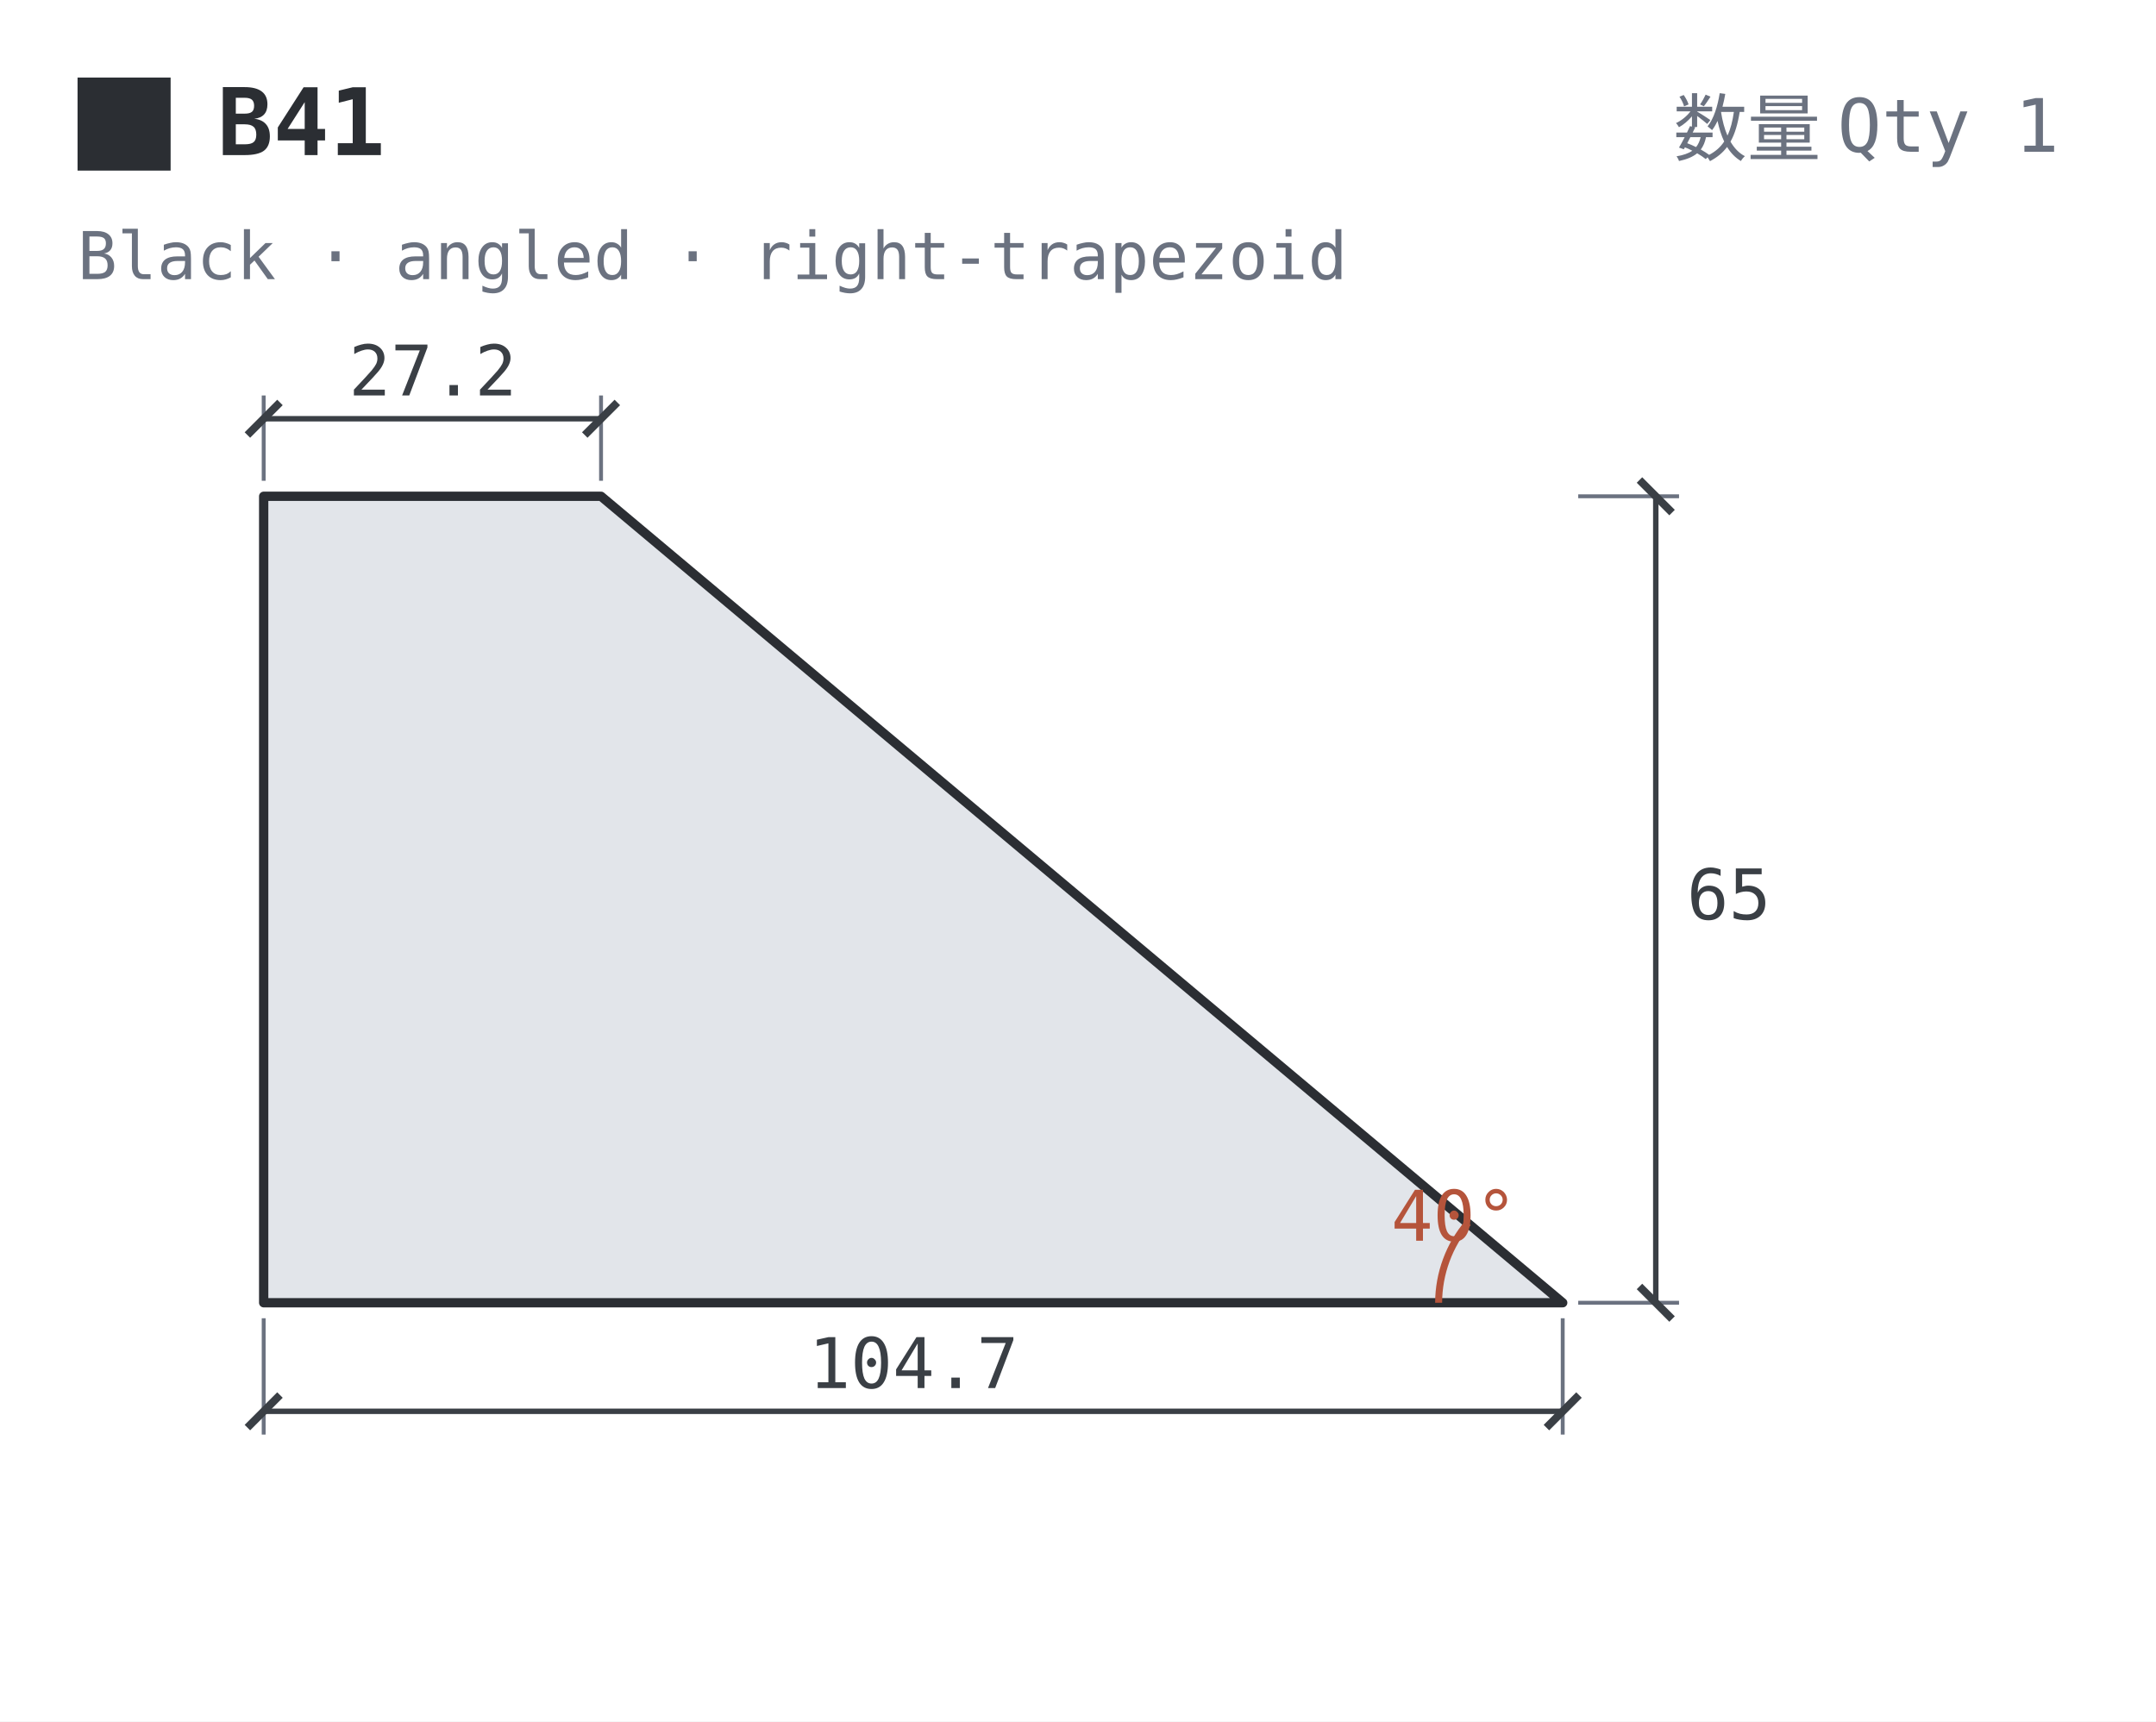
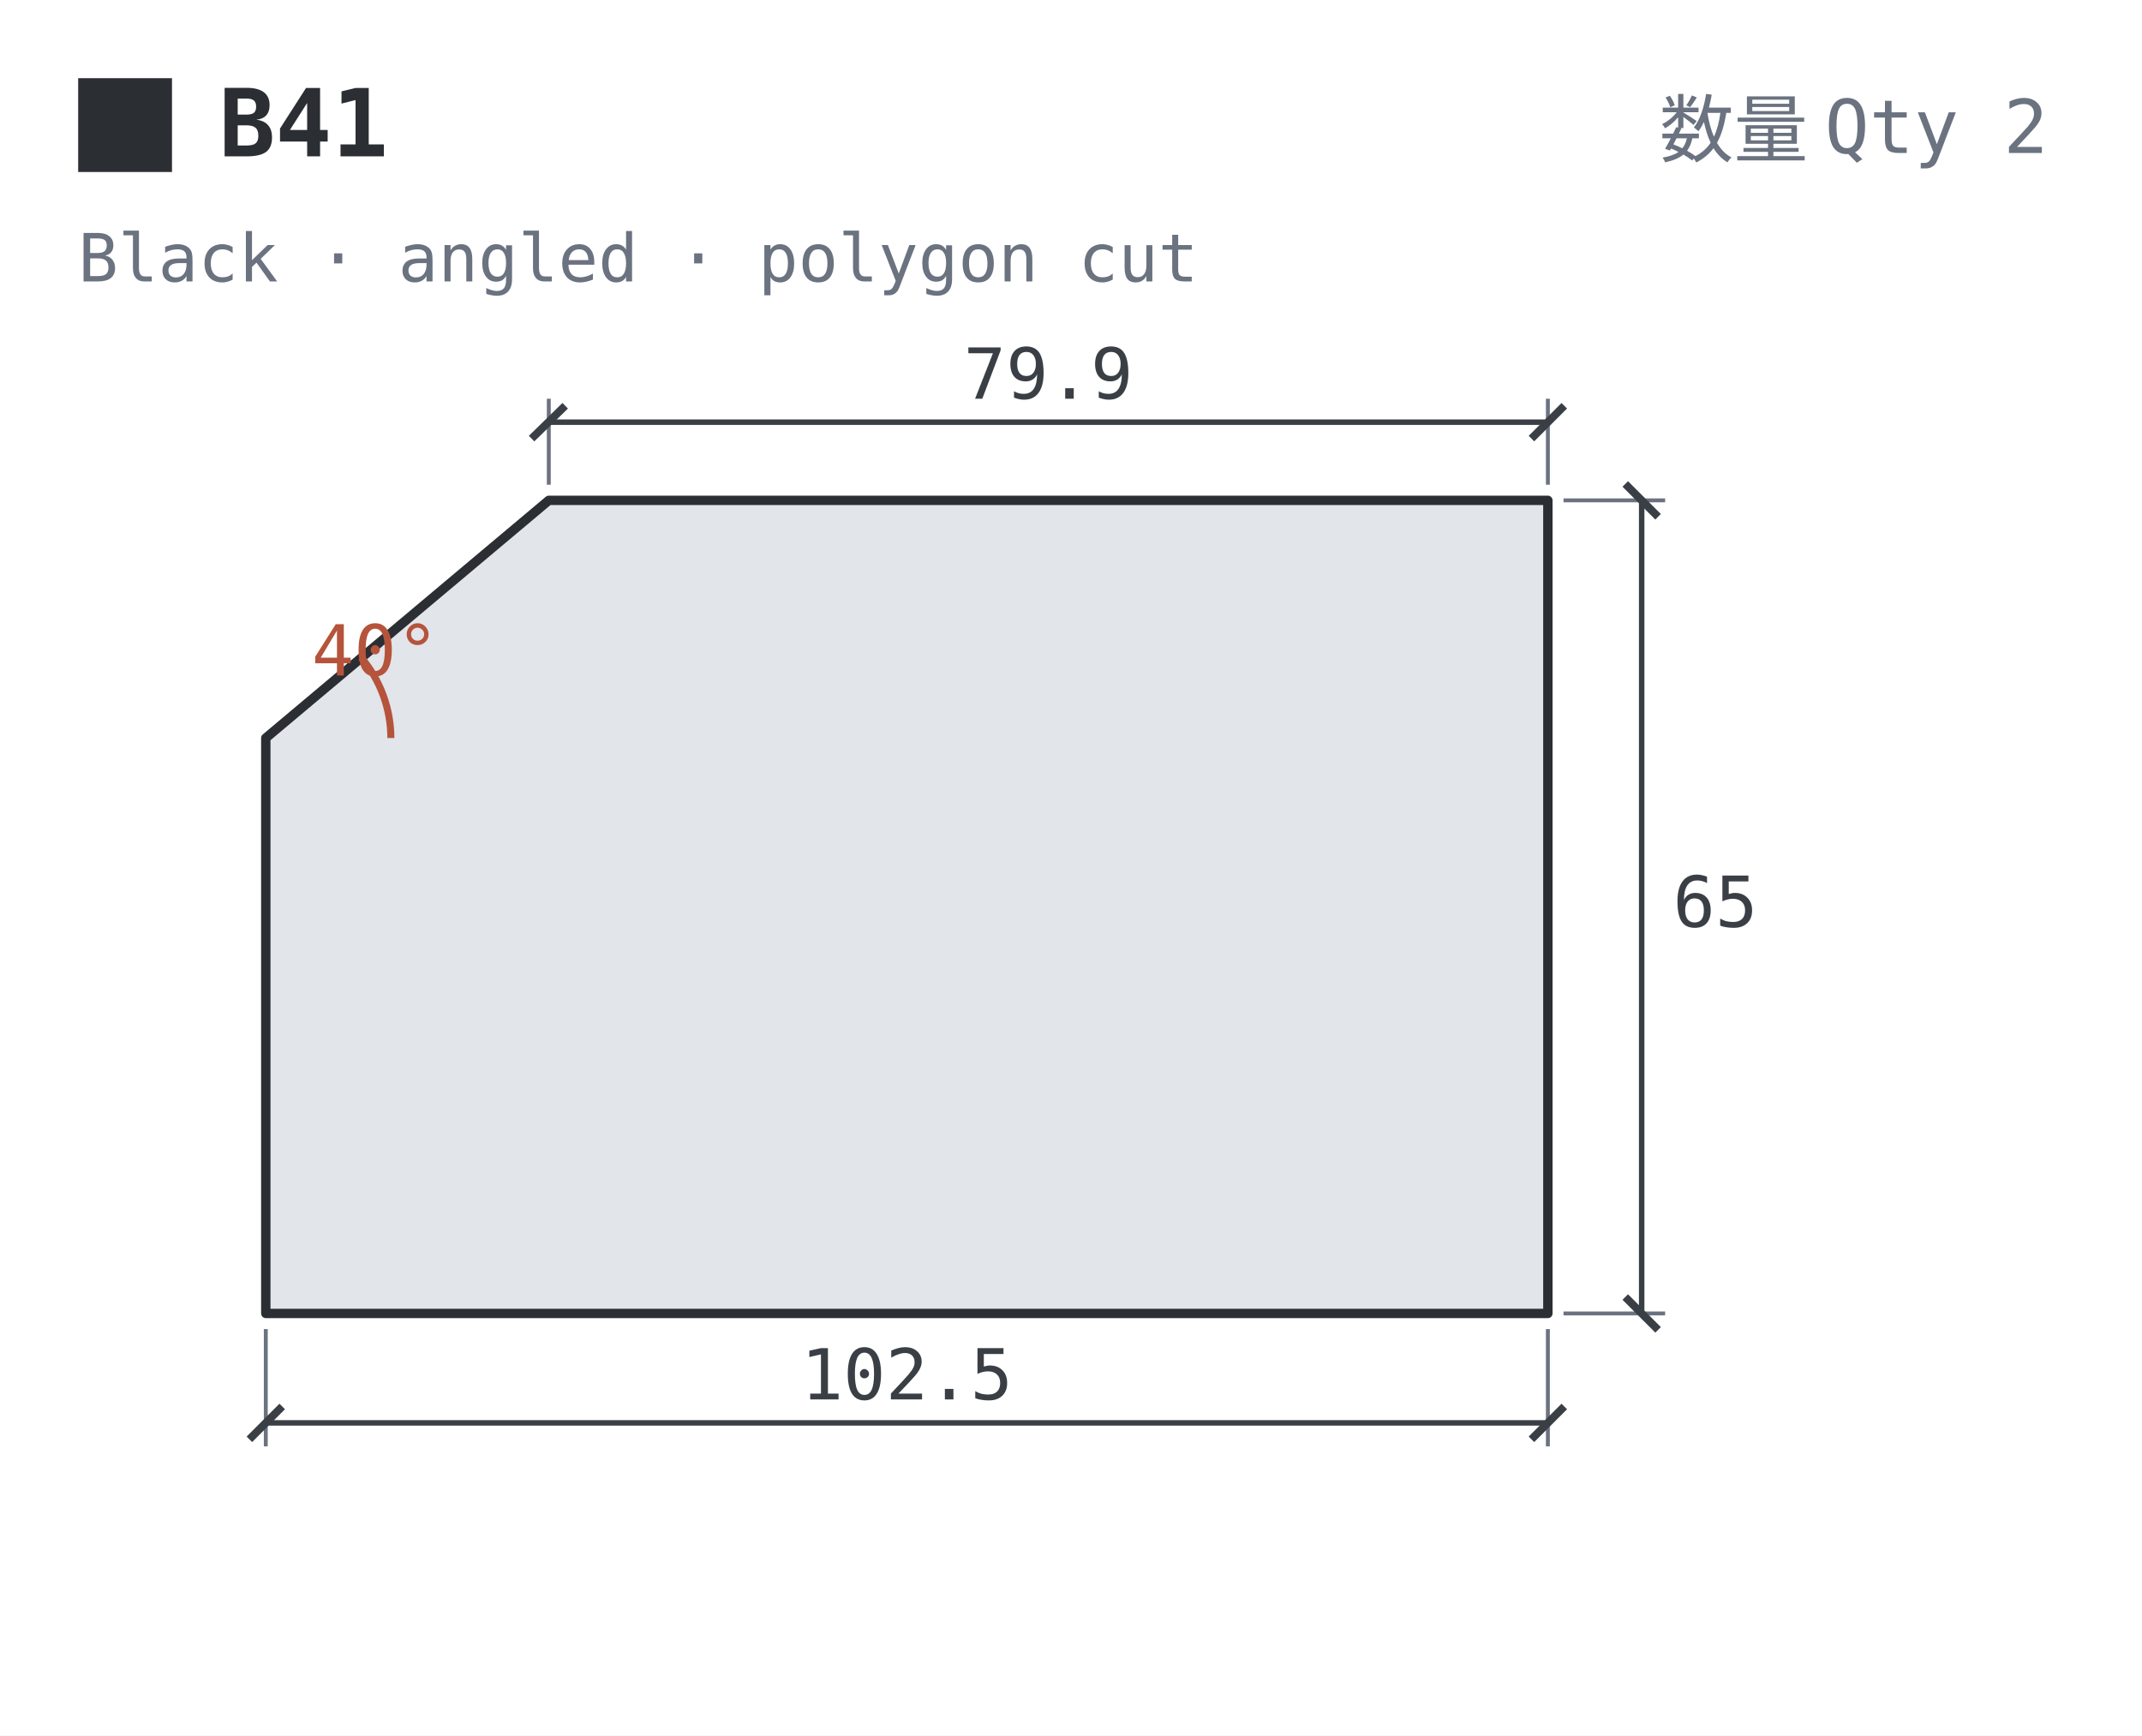
- <svg xmlns="http://www.w3.org/2000/svg" viewBox="0 0 278 222" width="278" height="222">
-   <rect width="278" height="222" fill="#ffffff" />
+ <svg xmlns="http://www.w3.org/2000/svg" viewBox="0 0 274 222" width="274" height="222">
+   <rect width="274" height="222" fill="#ffffff" />
  <rect x="10.0" y="10.0" width="12.0" height="12.0" fill="#2b2e33" stroke="none" />
  <text x="28.0" y="20.0" font-family="ui-monospace,'SFMono-Regular',Menlo,Consolas,monospace" font-size="12" fill="#2b2e33" text-anchor="start" font-weight="600">B41</text>
-   <text x="265.5" y="20.0" font-family="ui-monospace,'SFMono-Regular',Menlo,Consolas,monospace" font-size="9.5" fill="#6b7280" text-anchor="end">数量 Qty 1</text>
-   <text x="10.0" y="36.0" font-family="ui-monospace,'SFMono-Regular',Menlo,Consolas,monospace" font-size="8.5" fill="#6b7280" text-anchor="start">Black · angled · right-trapezoid</text>
-   <polygon points="34.0,168.0 201.5,168.0 77.5,64.0 34.0,64.0" fill="#e2e5ea" stroke="#2b2e33" stroke-width="1.2" stroke-linejoin="round" />
+   <text x="262.0" y="20.0" font-family="ui-monospace,'SFMono-Regular',Menlo,Consolas,monospace" font-size="9.5" fill="#6b7280" text-anchor="end">数量 Qty 2</text>
+   <text x="10.0" y="36.0" font-family="ui-monospace,'SFMono-Regular',Menlo,Consolas,monospace" font-size="8.5" fill="#6b7280" text-anchor="start">Black · angled · polygon cut</text>
+   <polygon points="34.0,94.4 70.2,64.0 198.0,64.0 198.0,168.0 34.0,168.0" fill="#e2e5ea" stroke="#2b2e33" stroke-width="1.2" stroke-linejoin="round" />
  <line x1="34.0" y1="170.0" x2="34.0" y2="185.0" stroke="#6b7280" stroke-width="0.5" />
-   <line x1="201.5" y1="170.0" x2="201.5" y2="185.0" stroke="#6b7280" stroke-width="0.5" />
-   <line x1="34.0" y1="182.0" x2="201.5" y2="182.0" stroke="#3a3f45" stroke-width="0.7" />
+   <line x1="198.0" y1="170.0" x2="198.0" y2="185.0" stroke="#6b7280" stroke-width="0.5" />
+   <line x1="34.0" y1="182.0" x2="198.0" y2="182.0" stroke="#3a3f45" stroke-width="0.7" />
  <line x1="31.9" y1="184.1" x2="36.1" y2="179.9" stroke="#3a3f45" stroke-width="1" />
-   <line x1="199.4" y1="184.1" x2="203.6" y2="179.9" stroke="#3a3f45" stroke-width="1" />
-   <text x="117.8" y="179.0" font-family="ui-monospace,'SFMono-Regular',Menlo,Consolas,monospace" font-size="9" fill="#3a3f45" text-anchor="middle">104.7</text>
-   <line x1="203.5" y1="64.0" x2="216.5" y2="64.0" stroke="#6b7280" stroke-width="0.5" />
-   <line x1="203.5" y1="168.0" x2="216.5" y2="168.0" stroke="#6b7280" stroke-width="0.5" />
-   <line x1="213.5" y1="64.0" x2="213.5" y2="168.0" stroke="#3a3f45" stroke-width="0.7" />
-   <line x1="211.4" y1="61.9" x2="215.6" y2="66.1" stroke="#3a3f45" stroke-width="1" />
-   <line x1="211.4" y1="165.9" x2="215.6" y2="170.1" stroke="#3a3f45" stroke-width="1" />
-   <text x="217.5" y="116.0" font-family="ui-monospace,'SFMono-Regular',Menlo,Consolas,monospace" font-size="9" fill="#3a3f45" text-anchor="start" dominant-baseline="middle">65</text>
-   <line x1="34.0" y1="62.0" x2="34.0" y2="51.0" stroke="#6b7280" stroke-width="0.5" />
-   <line x1="77.5" y1="62.0" x2="77.5" y2="51.0" stroke="#6b7280" stroke-width="0.5" />
-   <line x1="34.0" y1="54.0" x2="77.5" y2="54.0" stroke="#3a3f45" stroke-width="0.7" />
-   <line x1="31.9" y1="56.1" x2="36.1" y2="51.9" stroke="#3a3f45" stroke-width="1" />
-   <line x1="75.4" y1="56.1" x2="79.6" y2="51.9" stroke="#3a3f45" stroke-width="1" />
-   <text x="55.8" y="51.0" font-family="ui-monospace,'SFMono-Regular',Menlo,Consolas,monospace" font-size="9" fill="#3a3f45" text-anchor="middle">27.2</text>
-   <path d="M 189.3 157.7 A 16.0 16.0 0 0 0 185.5 168.0" fill="none" stroke="#b5543b" stroke-width="0.9" />
-   <text x="187.5" y="160.0" font-family="ui-monospace,'SFMono-Regular',Menlo,Consolas,monospace" font-size="9" fill="#b5543b" text-anchor="middle">40°</text>
+   <line x1="195.9" y1="184.1" x2="200.1" y2="179.9" stroke="#3a3f45" stroke-width="1" />
+   <text x="116.0" y="179.0" font-family="ui-monospace,'SFMono-Regular',Menlo,Consolas,monospace" font-size="9" fill="#3a3f45" text-anchor="middle">102.5</text>
+   <line x1="200.0" y1="64.0" x2="213.0" y2="64.0" stroke="#6b7280" stroke-width="0.5" />
+   <line x1="200.0" y1="168.0" x2="213.0" y2="168.0" stroke="#6b7280" stroke-width="0.5" />
+   <line x1="210.0" y1="64.0" x2="210.0" y2="168.0" stroke="#3a3f45" stroke-width="0.7" />
+   <line x1="207.9" y1="61.9" x2="212.1" y2="66.1" stroke="#3a3f45" stroke-width="1" />
+   <line x1="207.9" y1="165.9" x2="212.1" y2="170.1" stroke="#3a3f45" stroke-width="1" />
+   <text x="214.0" y="116.0" font-family="ui-monospace,'SFMono-Regular',Menlo,Consolas,monospace" font-size="9" fill="#3a3f45" text-anchor="start" dominant-baseline="middle">65</text>
+   <line x1="70.2" y1="62.0" x2="70.2" y2="51.0" stroke="#6b7280" stroke-width="0.5" />
+   <line x1="198.0" y1="62.0" x2="198.0" y2="51.0" stroke="#6b7280" stroke-width="0.5" />
+   <line x1="70.2" y1="54.0" x2="198.0" y2="54.0" stroke="#3a3f45" stroke-width="0.7" />
+   <line x1="68.0" y1="56.1" x2="72.3" y2="51.9" stroke="#3a3f45" stroke-width="1" />
+   <line x1="195.9" y1="56.1" x2="200.1" y2="51.9" stroke="#3a3f45" stroke-width="1" />
+   <text x="134.1" y="51.0" font-family="ui-monospace,'SFMono-Regular',Menlo,Consolas,monospace" font-size="9" fill="#3a3f45" text-anchor="middle">79.9</text>
+   <path d="M 50.0 94.4 A 16.0 16.0 0 0 0 46.2 84.1" fill="none" stroke="#b5543b" stroke-width="0.9" />
+   <text x="48.0" y="86.4" font-family="ui-monospace,'SFMono-Regular',Menlo,Consolas,monospace" font-size="9" fill="#b5543b" text-anchor="middle">40°</text>
</svg>
